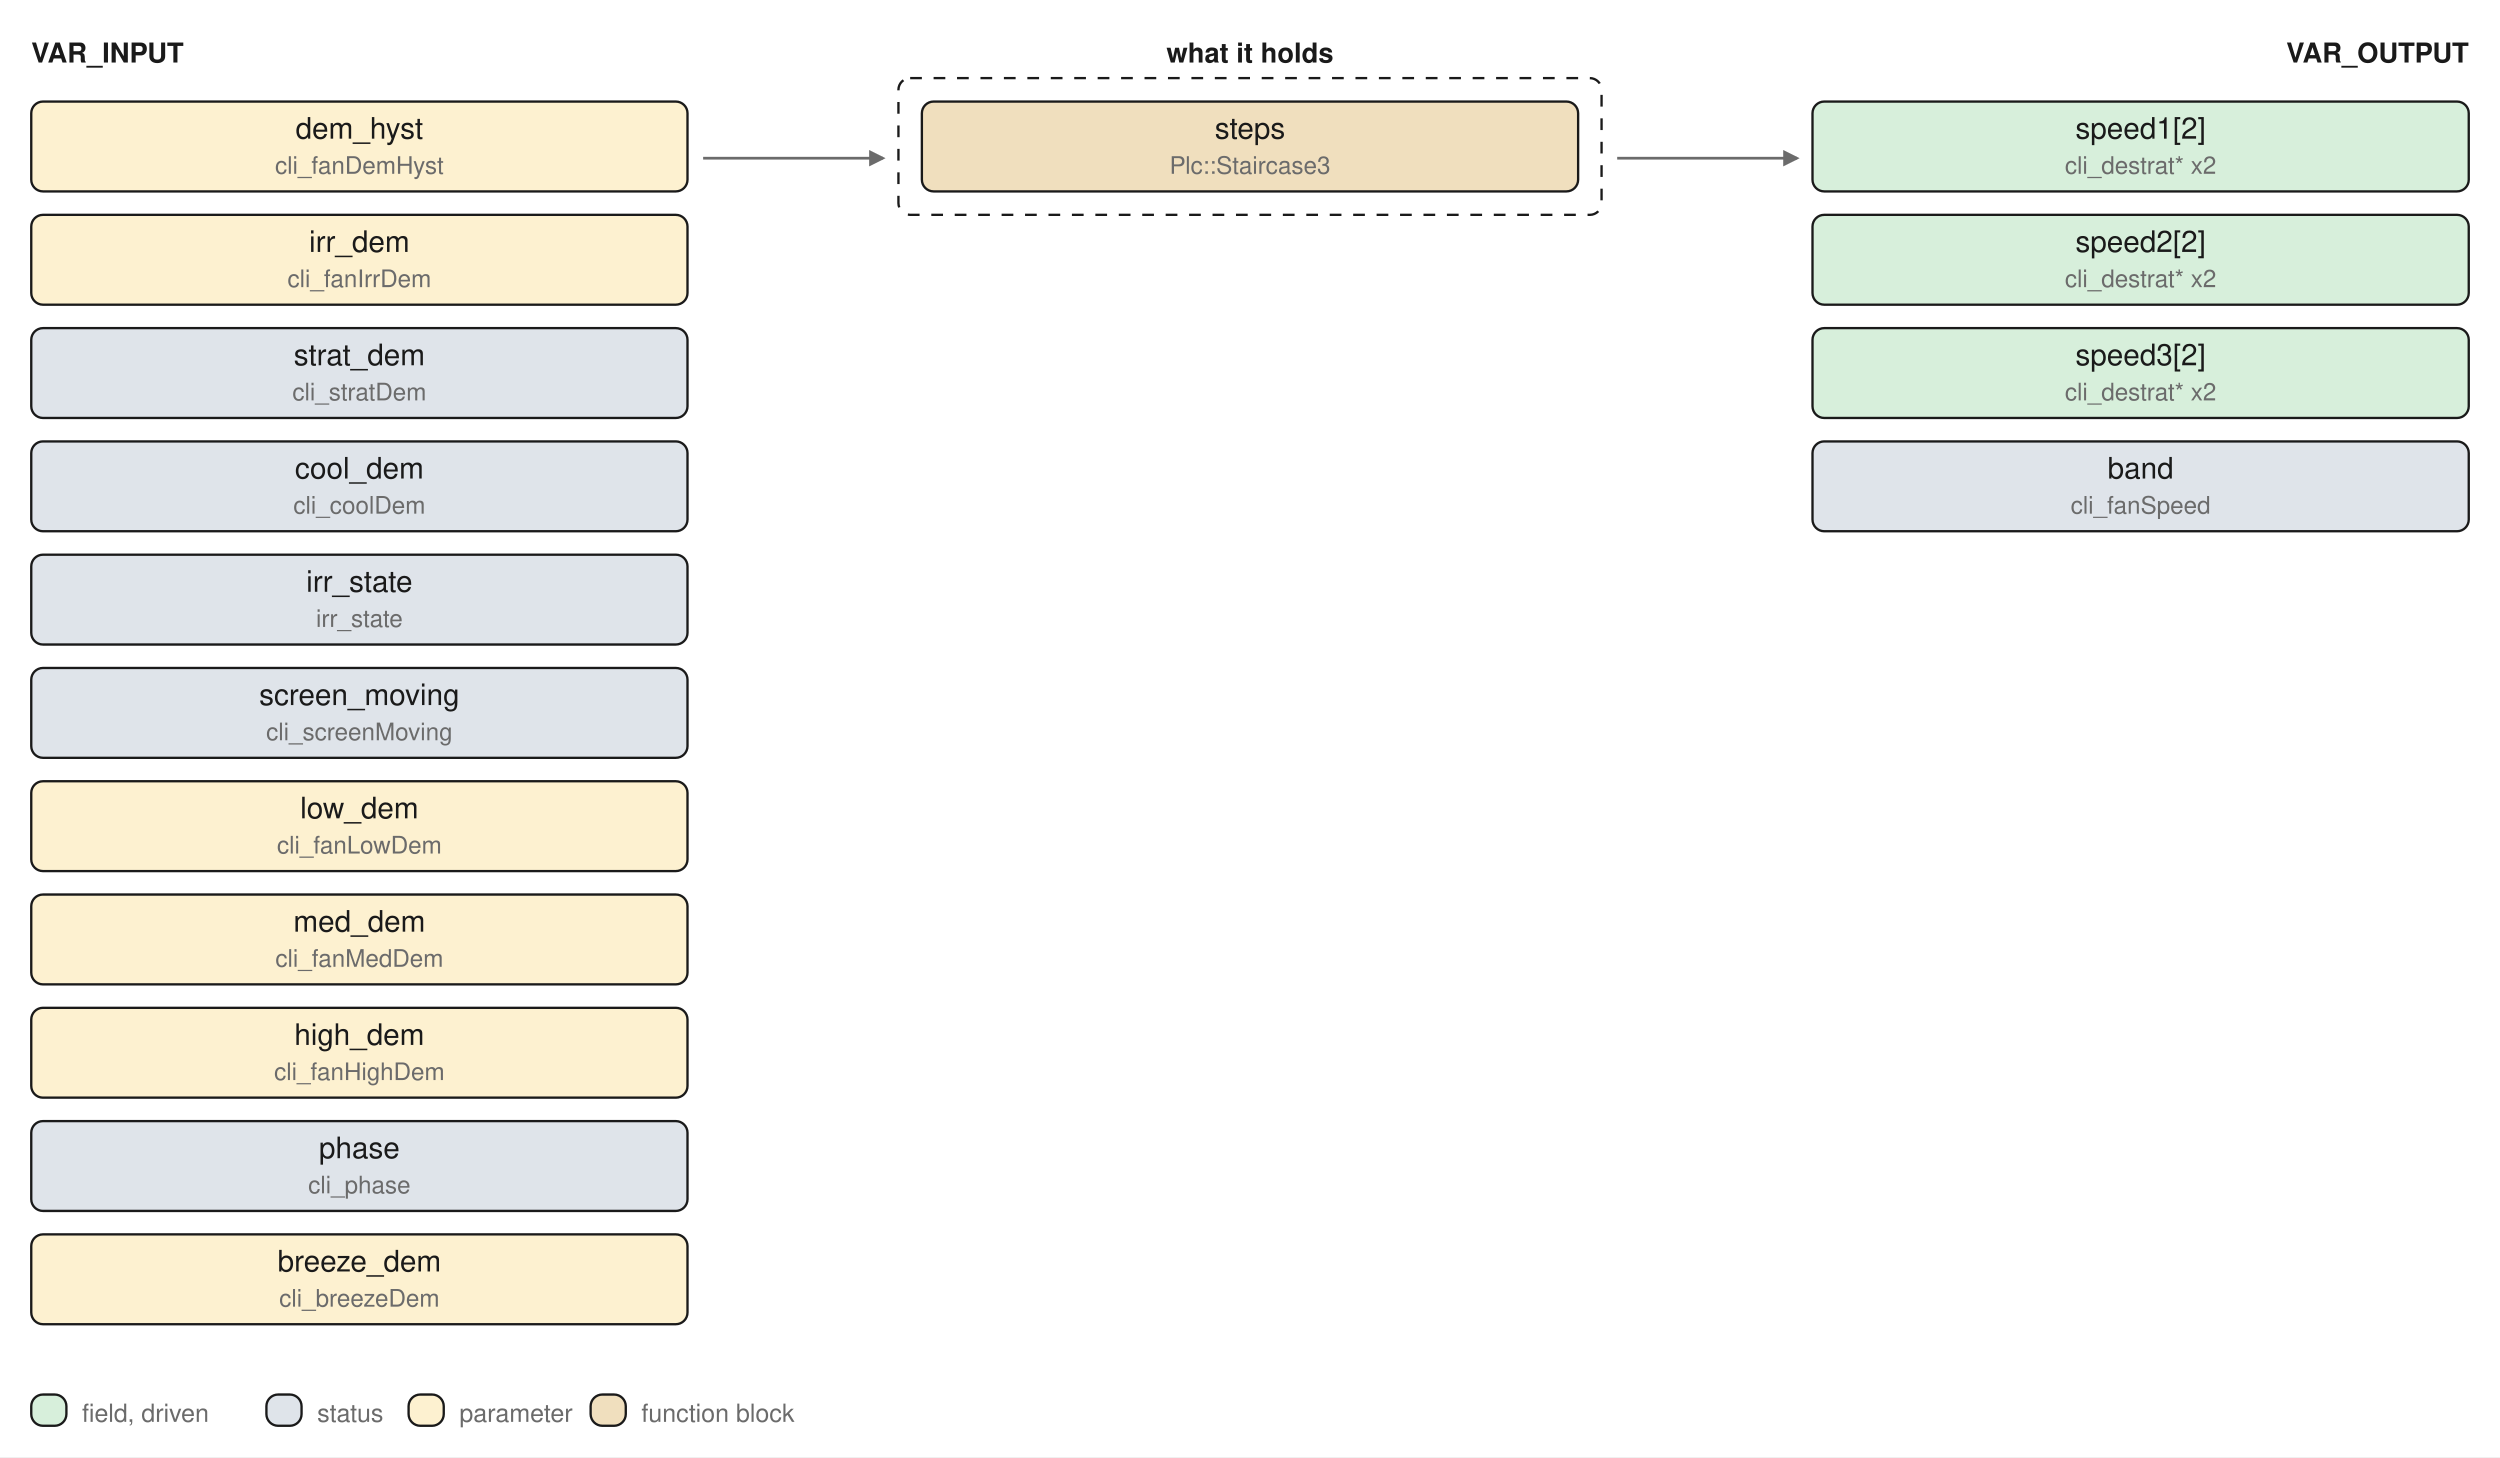
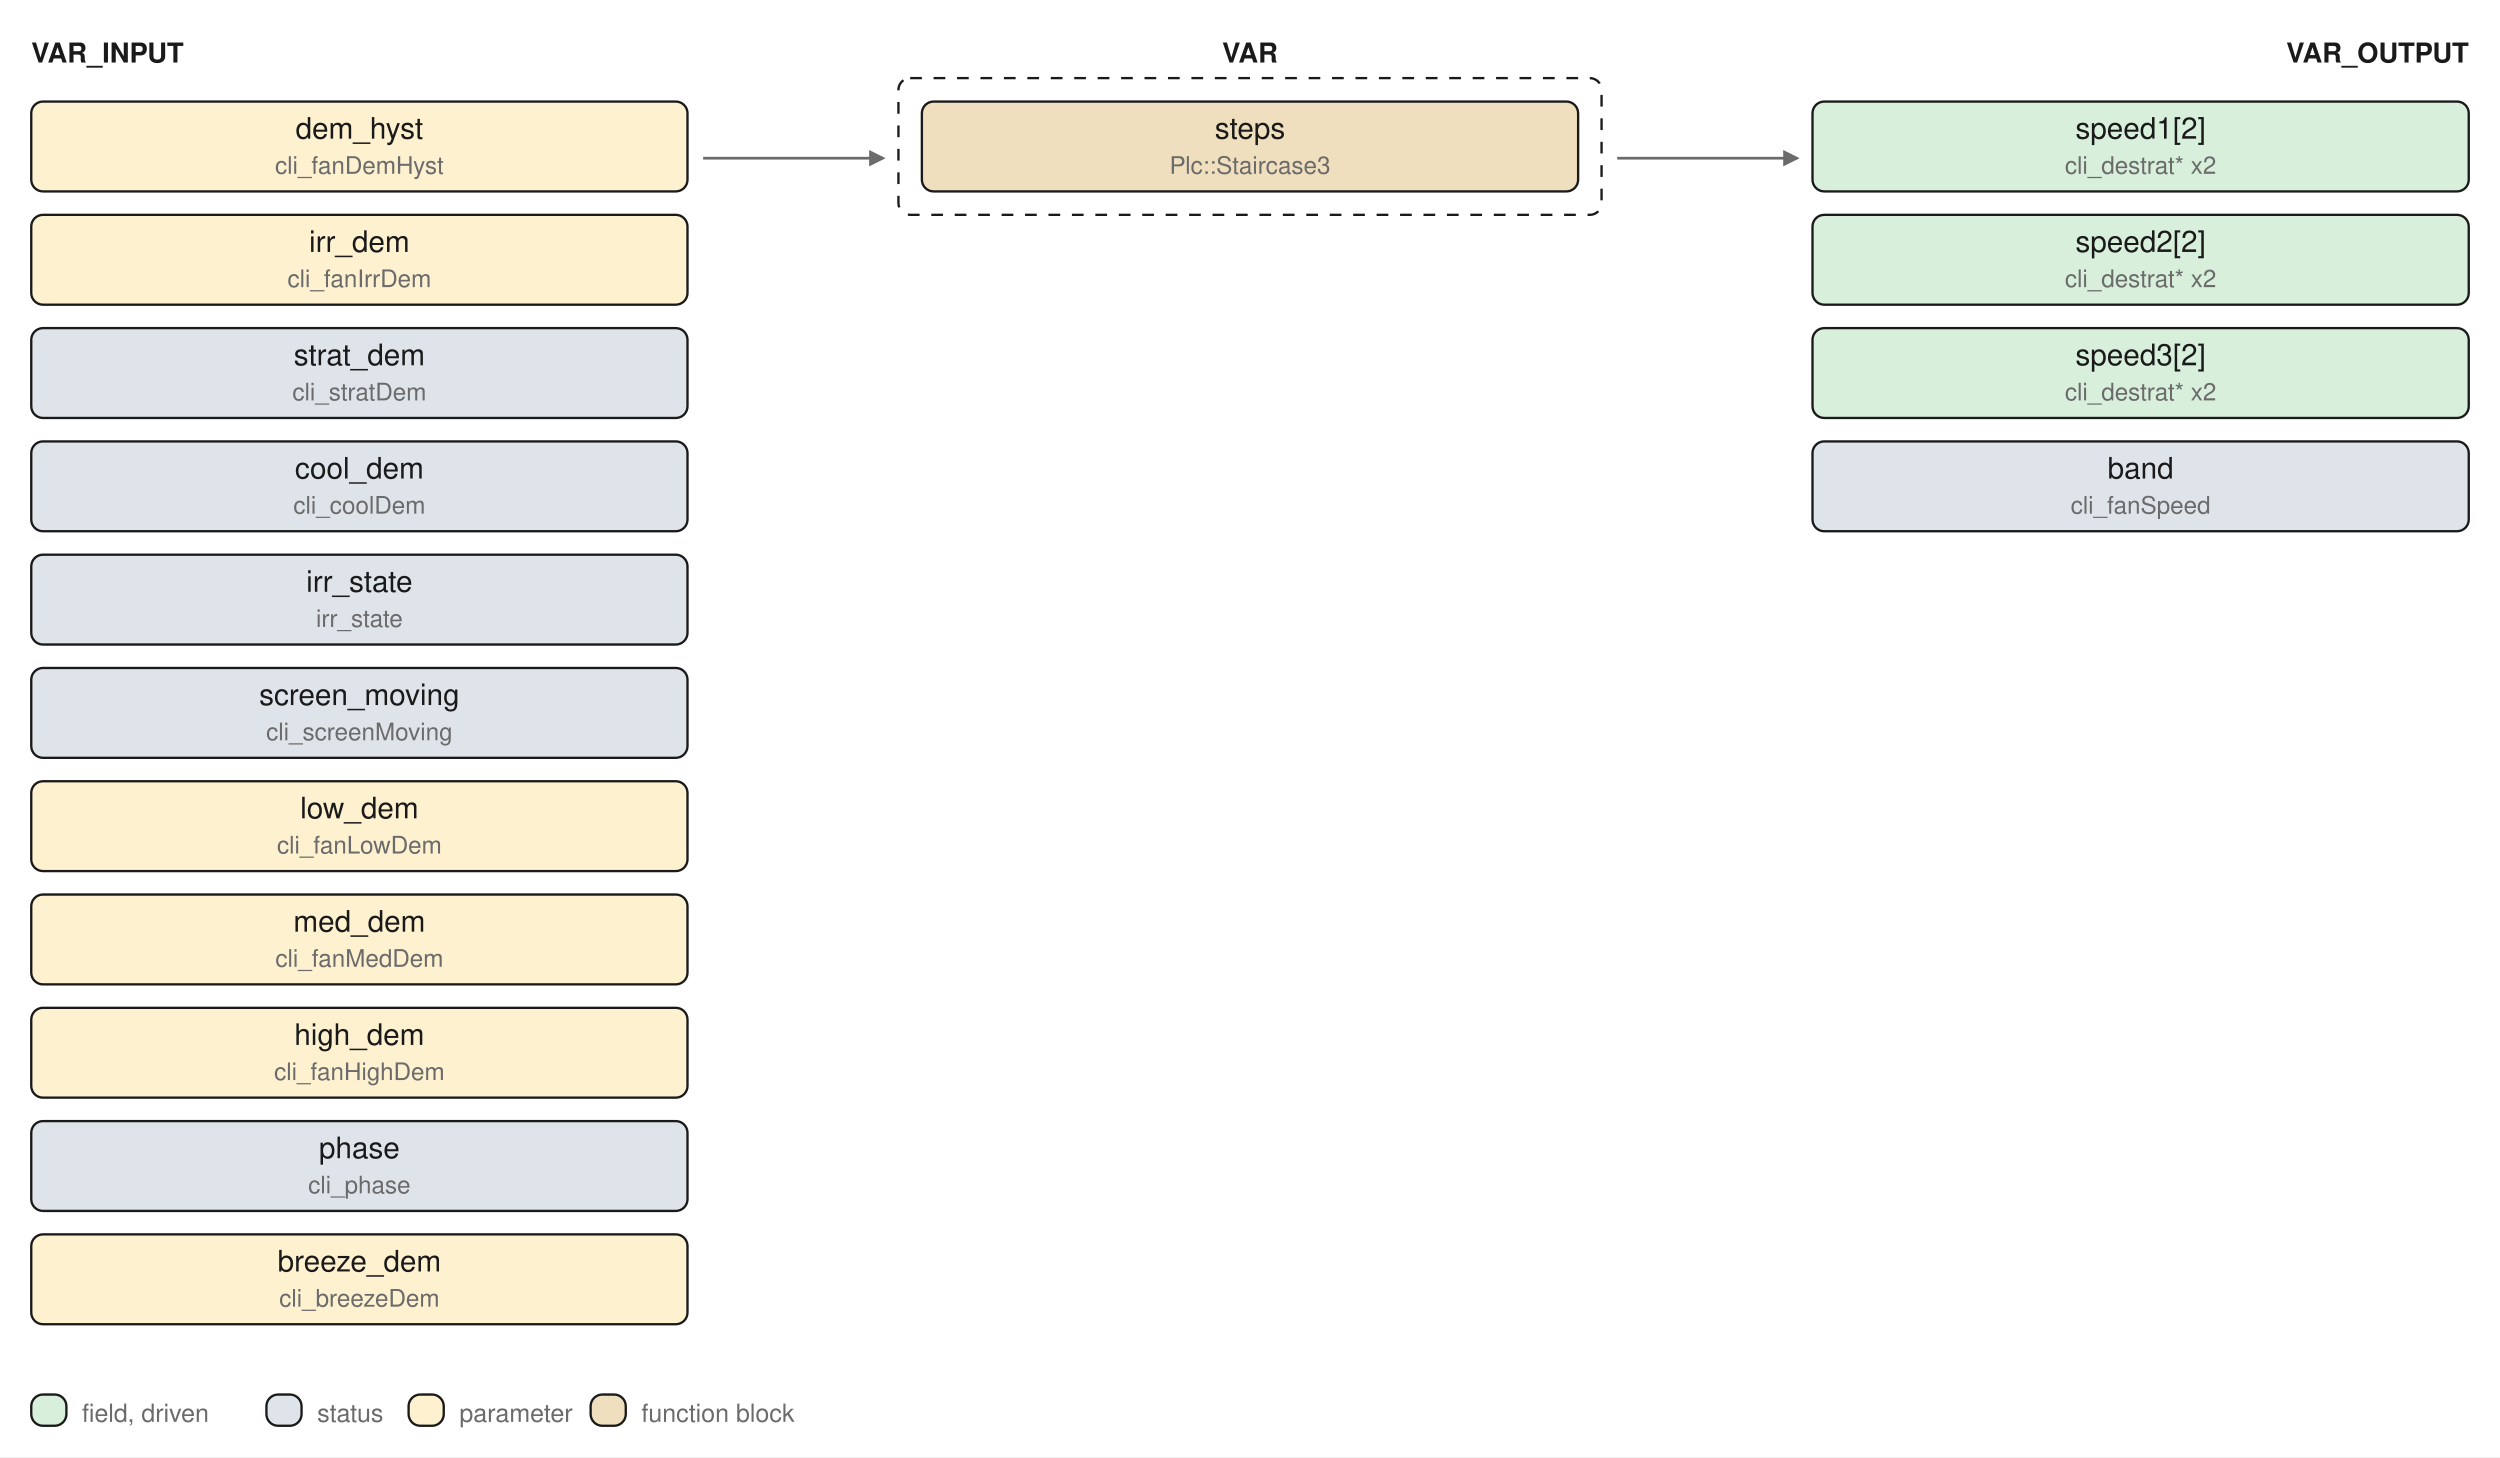
- <svg xmlns="http://www.w3.org/2000/svg" width="640" height="373" viewBox="0 0 640 373" style="max-width:100%;height:auto" content="&lt;mxfile host=&quot;app.diagrams.net&quot; type=&quot;device&quot;&gt;&lt;diagram id=&quot;fans&quot; name=&quot;fans&quot;&gt;&lt;mxGraphModel dx=&quot;640&quot; dy=&quot;373&quot; grid=&quot;0&quot; gridSize=&quot;10&quot; guides=&quot;1&quot; tooltips=&quot;1&quot; connect=&quot;1&quot; arrows=&quot;1&quot; fold=&quot;1&quot; page=&quot;1&quot; pageScale=&quot;1&quot; pageWidth=&quot;640&quot; pageHeight=&quot;373&quot; math=&quot;0&quot; shadow=&quot;0&quot;&gt;&lt;root&gt;&lt;mxCell id=&quot;0&quot;/&gt;&lt;mxCell id=&quot;1&quot; parent=&quot;0&quot;/&gt;&lt;mxCell id=&quot;n2&quot; value=&quot;VAR_INPUT&quot; style=&quot;text;html=1;whiteSpace=nowrap;fontSize=7;fontColor=#1a1a1a;align=left;verticalAlign=middle;fontStyle=1&quot; vertex=&quot;1&quot; parent=&quot;1&quot;&gt;&lt;mxGeometry x=&quot;8&quot; y=&quot;8.75&quot; width=&quot;38.65&quot; height=&quot;11&quot; as=&quot;geometry&quot;/&gt;&lt;/mxCell&gt;&lt;mxCell id=&quot;n3&quot; value=&quot;what it holds&quot; style=&quot;text;html=1;whiteSpace=nowrap;fontSize=7;fontColor=#1a1a1a;align=center;verticalAlign=middle;fontStyle=1&quot; vertex=&quot;1&quot; parent=&quot;1&quot;&gt;&lt;mxGeometry x=&quot;292.98&quot; y=&quot;8.75&quot; width=&quot;54.05&quot; height=&quot;11&quot; as=&quot;geometry&quot;/&gt;&lt;/mxCell&gt;&lt;mxCell id=&quot;n4&quot; value=&quot;VAR_OUTPUT&quot; style=&quot;text;html=1;whiteSpace=nowrap;fontSize=7;fontColor=#1a1a1a;align=right;verticalAlign=middle;fontStyle=1&quot; vertex=&quot;1&quot; parent=&quot;1&quot;&gt;&lt;mxGeometry x=&quot;589.5&quot; y=&quot;8.75&quot; width=&quot;42.5&quot; height=&quot;11&quot; as=&quot;geometry&quot;/&gt;&lt;/mxCell&gt;&lt;mxCell id=&quot;n5&quot; value=&quot;dem_hyst&amp;lt;br&amp;gt;&amp;lt;font style=&amp;quot;font-size:6px&amp;quot;&amp;gt;cli_fanDemHyst&amp;lt;/font&amp;gt;&quot; style=&quot;rounded=1;fillColor=#fdf1d0;strokeColor=#1a1a1a;whiteSpace=wrap;html=1;fontSize=8&quot; vertex=&quot;1&quot; parent=&quot;1&quot;&gt;&lt;mxGeometry x=&quot;8&quot; y=&quot;26&quot; width=&quot;168&quot; height=&quot;23&quot; as=&quot;geometry&quot;/&gt;&lt;/mxCell&gt;&lt;mxCell id=&quot;n6&quot; value=&quot;irr_dem&amp;lt;br&amp;gt;&amp;lt;font style=&amp;quot;font-size:6px&amp;quot;&amp;gt;cli_fanIrrDem&amp;lt;/font&amp;gt;&quot; style=&quot;rounded=1;fillColor=#fdf1d0;strokeColor=#1a1a1a;whiteSpace=wrap;html=1;fontSize=8&quot; vertex=&quot;1&quot; parent=&quot;1&quot;&gt;&lt;mxGeometry x=&quot;8&quot; y=&quot;55&quot; width=&quot;168&quot; height=&quot;23&quot; as=&quot;geometry&quot;/&gt;&lt;/mxCell&gt;&lt;mxCell id=&quot;n7&quot; value=&quot;strat_dem&amp;lt;br&amp;gt;&amp;lt;font style=&amp;quot;font-size:6px&amp;quot;&amp;gt;cli_stratDem&amp;lt;/font&amp;gt;&quot; style=&quot;rounded=1;fillColor=#dfe4ea;strokeColor=#1a1a1a;whiteSpace=wrap;html=1;fontSize=8&quot; vertex=&quot;1&quot; parent=&quot;1&quot;&gt;&lt;mxGeometry x=&quot;8&quot; y=&quot;84&quot; width=&quot;168&quot; height=&quot;23&quot; as=&quot;geometry&quot;/&gt;&lt;/mxCell&gt;&lt;mxCell id=&quot;n8&quot; value=&quot;cool_dem&amp;lt;br&amp;gt;&amp;lt;font style=&amp;quot;font-size:6px&amp;quot;&amp;gt;cli_coolDem&amp;lt;/font&amp;gt;&quot; style=&quot;rounded=1;fillColor=#dfe4ea;strokeColor=#1a1a1a;whiteSpace=wrap;html=1;fontSize=8&quot; vertex=&quot;1&quot; parent=&quot;1&quot;&gt;&lt;mxGeometry x=&quot;8&quot; y=&quot;113&quot; width=&quot;168&quot; height=&quot;23&quot; as=&quot;geometry&quot;/&gt;&lt;/mxCell&gt;&lt;mxCell id=&quot;n9&quot; value=&quot;irr_state&amp;lt;br&amp;gt;&amp;lt;font style=&amp;quot;font-size:6px&amp;quot;&amp;gt;irr_state&amp;lt;/font&amp;gt;&quot; style=&quot;rounded=1;fillColor=#dfe4ea;strokeColor=#1a1a1a;whiteSpace=wrap;html=1;fontSize=8&quot; vertex=&quot;1&quot; parent=&quot;1&quot;&gt;&lt;mxGeometry x=&quot;8&quot; y=&quot;142&quot; width=&quot;168&quot; height=&quot;23&quot; as=&quot;geometry&quot;/&gt;&lt;/mxCell&gt;&lt;mxCell id=&quot;n10&quot; value=&quot;screen_moving&amp;lt;br&amp;gt;&amp;lt;font style=&amp;quot;font-size:6px&amp;quot;&amp;gt;cli_screenMoving&amp;lt;/font&amp;gt;&quot; style=&quot;rounded=1;fillColor=#dfe4ea;strokeColor=#1a1a1a;whiteSpace=wrap;html=1;fontSize=8&quot; vertex=&quot;1&quot; parent=&quot;1&quot;&gt;&lt;mxGeometry x=&quot;8&quot; y=&quot;171&quot; width=&quot;168&quot; height=&quot;23&quot; as=&quot;geometry&quot;/&gt;&lt;/mxCell&gt;&lt;mxCell id=&quot;n11&quot; value=&quot;low_dem&amp;lt;br&amp;gt;&amp;lt;font style=&amp;quot;font-size:6px&amp;quot;&amp;gt;cli_fanLowDem&amp;lt;/font&amp;gt;&quot; style=&quot;rounded=1;fillColor=#fdf1d0;strokeColor=#1a1a1a;whiteSpace=wrap;html=1;fontSize=8&quot; vertex=&quot;1&quot; parent=&quot;1&quot;&gt;&lt;mxGeometry x=&quot;8&quot; y=&quot;200&quot; width=&quot;168&quot; height=&quot;23&quot; as=&quot;geometry&quot;/&gt;&lt;/mxCell&gt;&lt;mxCell id=&quot;n12&quot; value=&quot;med_dem&amp;lt;br&amp;gt;&amp;lt;font style=&amp;quot;font-size:6px&amp;quot;&amp;gt;cli_fanMedDem&amp;lt;/font&amp;gt;&quot; style=&quot;rounded=1;fillColor=#fdf1d0;strokeColor=#1a1a1a;whiteSpace=wrap;html=1;fontSize=8&quot; vertex=&quot;1&quot; parent=&quot;1&quot;&gt;&lt;mxGeometry x=&quot;8&quot; y=&quot;229&quot; width=&quot;168&quot; height=&quot;23&quot; as=&quot;geometry&quot;/&gt;&lt;/mxCell&gt;&lt;mxCell id=&quot;n13&quot; value=&quot;high_dem&amp;lt;br&amp;gt;&amp;lt;font style=&amp;quot;font-size:6px&amp;quot;&amp;gt;cli_fanHighDem&amp;lt;/font&amp;gt;&quot; style=&quot;rounded=1;fillColor=#fdf1d0;strokeColor=#1a1a1a;whiteSpace=wrap;html=1;fontSize=8&quot; vertex=&quot;1&quot; parent=&quot;1&quot;&gt;&lt;mxGeometry x=&quot;8&quot; y=&quot;258&quot; width=&quot;168&quot; height=&quot;23&quot; as=&quot;geometry&quot;/&gt;&lt;/mxCell&gt;&lt;mxCell id=&quot;n14&quot; value=&quot;phase&amp;lt;br&amp;gt;&amp;lt;font style=&amp;quot;font-size:6px&amp;quot;&amp;gt;cli_phase&amp;lt;/font&amp;gt;&quot; style=&quot;rounded=1;fillColor=#dfe4ea;strokeColor=#1a1a1a;whiteSpace=wrap;html=1;fontSize=8&quot; vertex=&quot;1&quot; parent=&quot;1&quot;&gt;&lt;mxGeometry x=&quot;8&quot; y=&quot;287&quot; width=&quot;168&quot; height=&quot;23&quot; as=&quot;geometry&quot;/&gt;&lt;/mxCell&gt;&lt;mxCell id=&quot;n15&quot; value=&quot;breeze_dem&amp;lt;br&amp;gt;&amp;lt;font style=&amp;quot;font-size:6px&amp;quot;&amp;gt;cli_breezeDem&amp;lt;/font&amp;gt;&quot; style=&quot;rounded=1;fillColor=#fdf1d0;strokeColor=#1a1a1a;whiteSpace=wrap;html=1;fontSize=8&quot; vertex=&quot;1&quot; parent=&quot;1&quot;&gt;&lt;mxGeometry x=&quot;8&quot; y=&quot;316&quot; width=&quot;168&quot; height=&quot;23&quot; as=&quot;geometry&quot;/&gt;&lt;/mxCell&gt;&lt;mxCell id=&quot;n16&quot; value=&quot;speed1[2]&amp;lt;br&amp;gt;&amp;lt;font style=&amp;quot;font-size:6px&amp;quot;&amp;gt;cli_destrat* x2&amp;lt;/font&amp;gt;&quot; style=&quot;rounded=1;fillColor=#d7efdb;strokeColor=#1a1a1a;whiteSpace=wrap;html=1;fontSize=8&quot; vertex=&quot;1&quot; parent=&quot;1&quot;&gt;&lt;mxGeometry x=&quot;464&quot; y=&quot;26&quot; width=&quot;168&quot; height=&quot;23&quot; as=&quot;geometry&quot;/&gt;&lt;/mxCell&gt;&lt;mxCell id=&quot;n17&quot; value=&quot;speed2[2]&amp;lt;br&amp;gt;&amp;lt;font style=&amp;quot;font-size:6px&amp;quot;&amp;gt;cli_destrat* x2&amp;lt;/font&amp;gt;&quot; style=&quot;rounded=1;fillColor=#d7efdb;strokeColor=#1a1a1a;whiteSpace=wrap;html=1;fontSize=8&quot; vertex=&quot;1&quot; parent=&quot;1&quot;&gt;&lt;mxGeometry x=&quot;464&quot; y=&quot;55&quot; width=&quot;168&quot; height=&quot;23&quot; as=&quot;geometry&quot;/&gt;&lt;/mxCell&gt;&lt;mxCell id=&quot;n18&quot; value=&quot;speed3[2]&amp;lt;br&amp;gt;&amp;lt;font style=&amp;quot;font-size:6px&amp;quot;&amp;gt;cli_destrat* x2&amp;lt;/font&amp;gt;&quot; style=&quot;rounded=1;fillColor=#d7efdb;strokeColor=#1a1a1a;whiteSpace=wrap;html=1;fontSize=8&quot; vertex=&quot;1&quot; parent=&quot;1&quot;&gt;&lt;mxGeometry x=&quot;464&quot; y=&quot;84&quot; width=&quot;168&quot; height=&quot;23&quot; as=&quot;geometry&quot;/&gt;&lt;/mxCell&gt;&lt;mxCell id=&quot;n19&quot; value=&quot;band&amp;lt;br&amp;gt;&amp;lt;font style=&amp;quot;font-size:6px&amp;quot;&amp;gt;cli_fanSpeed&amp;lt;/font&amp;gt;&quot; style=&quot;rounded=1;fillColor=#dfe4ea;strokeColor=#1a1a1a;whiteSpace=wrap;html=1;fontSize=8&quot; vertex=&quot;1&quot; parent=&quot;1&quot;&gt;&lt;mxGeometry x=&quot;464&quot; y=&quot;113&quot; width=&quot;168&quot; height=&quot;23&quot; as=&quot;geometry&quot;/&gt;&lt;/mxCell&gt;&lt;mxCell id=&quot;n20&quot; value=&quot;&quot; style=&quot;rounded=1;fillColor=#ffffff;strokeColor=#1a1a1a;whiteSpace=wrap;html=1;fontSize=8;dashed=1&quot; vertex=&quot;1&quot; parent=&quot;1&quot;&gt;&lt;mxGeometry x=&quot;230&quot; y=&quot;20&quot; width=&quot;180&quot; height=&quot;35&quot; as=&quot;geometry&quot;/&gt;&lt;/mxCell&gt;&lt;mxCell id=&quot;n21&quot; value=&quot;steps&amp;lt;br&amp;gt;&amp;lt;font style=&amp;quot;font-size:6px&amp;quot;&amp;gt;Plc::Staircase3&amp;lt;/font&amp;gt;&quot; style=&quot;rounded=1;fillColor=#f0dfbe;strokeColor=#1a1a1a;whiteSpace=wrap;html=1;fontSize=8&quot; vertex=&quot;1&quot; parent=&quot;1&quot;&gt;&lt;mxGeometry x=&quot;236&quot; y=&quot;26&quot; width=&quot;168&quot; height=&quot;23&quot; as=&quot;geometry&quot;/&gt;&lt;/mxCell&gt;&lt;mxCell id=&quot;e22&quot; value=&quot;&quot; style=&quot;edgeStyle=none;html=1;strokeColor=#6b6b6b;endArrow=block&quot; edge=&quot;1&quot; parent=&quot;1&quot;&gt;&lt;mxGeometry relative=&quot;1&quot; as=&quot;geometry&quot;&gt;&lt;mxPoint x=&quot;180&quot; y=&quot;40.5&quot; as=&quot;sourcePoint&quot;/&gt;&lt;mxPoint x=&quot;226&quot; y=&quot;40.5&quot; as=&quot;targetPoint&quot;/&gt;&lt;/mxGeometry&gt;&lt;/mxCell&gt;&lt;mxCell id=&quot;e23&quot; value=&quot;&quot; style=&quot;edgeStyle=none;html=1;strokeColor=#6b6b6b;endArrow=block&quot; edge=&quot;1&quot; parent=&quot;1&quot;&gt;&lt;mxGeometry relative=&quot;1&quot; as=&quot;geometry&quot;&gt;&lt;mxPoint x=&quot;414&quot; y=&quot;40.5&quot; as=&quot;sourcePoint&quot;/&gt;&lt;mxPoint x=&quot;460&quot; y=&quot;40.5&quot; as=&quot;targetPoint&quot;/&gt;&lt;/mxGeometry&gt;&lt;/mxCell&gt;&lt;mxCell id=&quot;n24&quot; value=&quot;&quot; style=&quot;rounded=1;fillColor=#d7efdb;strokeColor=#1a1a1a;whiteSpace=wrap;html=1;fontSize=8&quot; vertex=&quot;1&quot; parent=&quot;1&quot;&gt;&lt;mxGeometry x=&quot;8&quot; y=&quot;357&quot; width=&quot;9&quot; height=&quot;8&quot; as=&quot;geometry&quot;/&gt;&lt;/mxCell&gt;&lt;mxCell id=&quot;n25&quot; value=&quot;field, driven&quot; style=&quot;text;html=1;whiteSpace=nowrap;fontSize=6;fontColor=#6b6b6b;align=left;verticalAlign=middle&quot; vertex=&quot;1&quot; parent=&quot;1&quot;&gt;&lt;mxGeometry x=&quot;21&quot; y=&quot;357.2&quot; width=&quot;49.76&quot; height=&quot;10.4&quot; as=&quot;geometry&quot;/&gt;&lt;/mxCell&gt;&lt;mxCell id=&quot;n26&quot; value=&quot;&quot; style=&quot;rounded=1;fillColor=#dfe4ea;strokeColor=#1a1a1a;whiteSpace=wrap;html=1;fontSize=8&quot; vertex=&quot;1&quot; parent=&quot;1&quot;&gt;&lt;mxGeometry x=&quot;68.2&quot; y=&quot;357&quot; width=&quot;9&quot; height=&quot;8&quot; as=&quot;geometry&quot;/&gt;&lt;/mxCell&gt;&lt;mxCell id=&quot;n27&quot; value=&quot;status&quot; style=&quot;text;html=1;whiteSpace=nowrap;fontSize=6;fontColor=#6b6b6b;align=left;verticalAlign=middle&quot; vertex=&quot;1&quot; parent=&quot;1&quot;&gt;&lt;mxGeometry x=&quot;81.2&quot; y=&quot;357.2&quot; width=&quot;25.12&quot; height=&quot;10.4&quot; as=&quot;geometry&quot;/&gt;&lt;/mxCell&gt;&lt;mxCell id=&quot;n28&quot; value=&quot;&quot; style=&quot;rounded=1;fillColor=#fdf1d0;strokeColor=#1a1a1a;whiteSpace=wrap;html=1;fontSize=8&quot; vertex=&quot;1&quot; parent=&quot;1&quot;&gt;&lt;mxGeometry x=&quot;104.6&quot; y=&quot;357&quot; width=&quot;9&quot; height=&quot;8&quot; as=&quot;geometry&quot;/&gt;&lt;/mxCell&gt;&lt;mxCell id=&quot;n29&quot; value=&quot;parameter&quot; style=&quot;text;html=1;whiteSpace=nowrap;fontSize=6;fontColor=#6b6b6b;align=left;verticalAlign=middle&quot; vertex=&quot;1&quot; parent=&quot;1&quot;&gt;&lt;mxGeometry x=&quot;117.6&quot; y=&quot;357.2&quot; width=&quot;35.68&quot; height=&quot;10.4&quot; as=&quot;geometry&quot;/&gt;&lt;/mxCell&gt;&lt;mxCell id=&quot;n30&quot; value=&quot;&quot; style=&quot;rounded=1;fillColor=#f0dfbe;strokeColor=#1a1a1a;whiteSpace=wrap;html=1;fontSize=8&quot; vertex=&quot;1&quot; parent=&quot;1&quot;&gt;&lt;mxGeometry x=&quot;151.2&quot; y=&quot;357&quot; width=&quot;9&quot; height=&quot;8&quot; as=&quot;geometry&quot;/&gt;&lt;/mxCell&gt;&lt;mxCell id=&quot;n31&quot; value=&quot;function block&quot; style=&quot;text;html=1;whiteSpace=nowrap;fontSize=6;fontColor=#6b6b6b;align=left;verticalAlign=middle&quot; vertex=&quot;1&quot; parent=&quot;1&quot;&gt;&lt;mxGeometry x=&quot;164.2&quot; y=&quot;357.2&quot; width=&quot;53.28&quot; height=&quot;10.4&quot; as=&quot;geometry&quot;/&gt;&lt;/mxCell&gt;&lt;/root&gt;&lt;/mxGraphModel&gt;&lt;/diagram&gt;&lt;/mxfile&gt;">
+ <svg xmlns="http://www.w3.org/2000/svg" width="640" height="373" viewBox="0 0 640 373" style="max-width:100%;height:auto" content="&lt;mxfile host=&quot;app.diagrams.net&quot; type=&quot;device&quot;&gt;&lt;diagram id=&quot;fans&quot; name=&quot;fans&quot;&gt;&lt;mxGraphModel dx=&quot;640&quot; dy=&quot;373&quot; grid=&quot;0&quot; gridSize=&quot;10&quot; guides=&quot;1&quot; tooltips=&quot;1&quot; connect=&quot;1&quot; arrows=&quot;1&quot; fold=&quot;1&quot; page=&quot;1&quot; pageScale=&quot;1&quot; pageWidth=&quot;640&quot; pageHeight=&quot;373&quot; math=&quot;0&quot; shadow=&quot;0&quot;&gt;&lt;root&gt;&lt;mxCell id=&quot;0&quot;/&gt;&lt;mxCell id=&quot;1&quot; parent=&quot;0&quot;/&gt;&lt;mxCell id=&quot;n2&quot; value=&quot;VAR_INPUT&quot; style=&quot;text;html=1;whiteSpace=nowrap;fontSize=7;fontColor=#1a1a1a;align=left;verticalAlign=middle;fontStyle=1&quot; vertex=&quot;1&quot; parent=&quot;1&quot;&gt;&lt;mxGeometry x=&quot;8&quot; y=&quot;8.75&quot; width=&quot;38.65&quot; height=&quot;11&quot; as=&quot;geometry&quot;/&gt;&lt;/mxCell&gt;&lt;mxCell id=&quot;n3&quot; value=&quot;VAR&quot; style=&quot;text;html=1;whiteSpace=nowrap;fontSize=7;fontColor=#1a1a1a;align=center;verticalAlign=middle;fontStyle=1&quot; vertex=&quot;1&quot; parent=&quot;1&quot;&gt;&lt;mxGeometry x=&quot;310.0&quot; y=&quot;8.75&quot; width=&quot;20.0&quot; height=&quot;11&quot; as=&quot;geometry&quot;/&gt;&lt;/mxCell&gt;&lt;mxCell id=&quot;n4&quot; value=&quot;VAR_OUTPUT&quot; style=&quot;text;html=1;whiteSpace=nowrap;fontSize=7;fontColor=#1a1a1a;align=right;verticalAlign=middle;fontStyle=1&quot; vertex=&quot;1&quot; parent=&quot;1&quot;&gt;&lt;mxGeometry x=&quot;589.5&quot; y=&quot;8.75&quot; width=&quot;42.5&quot; height=&quot;11&quot; as=&quot;geometry&quot;/&gt;&lt;/mxCell&gt;&lt;mxCell id=&quot;n5&quot; value=&quot;dem_hyst&amp;lt;br&amp;gt;&amp;lt;font style=&amp;quot;font-size:6px&amp;quot;&amp;gt;cli_fanDemHyst&amp;lt;/font&amp;gt;&quot; style=&quot;rounded=1;fillColor=#fdf1d0;strokeColor=#1a1a1a;whiteSpace=wrap;html=1;fontSize=8&quot; vertex=&quot;1&quot; parent=&quot;1&quot;&gt;&lt;mxGeometry x=&quot;8&quot; y=&quot;26&quot; width=&quot;168&quot; height=&quot;23&quot; as=&quot;geometry&quot;/&gt;&lt;/mxCell&gt;&lt;mxCell id=&quot;n6&quot; value=&quot;irr_dem&amp;lt;br&amp;gt;&amp;lt;font style=&amp;quot;font-size:6px&amp;quot;&amp;gt;cli_fanIrrDem&amp;lt;/font&amp;gt;&quot; style=&quot;rounded=1;fillColor=#fdf1d0;strokeColor=#1a1a1a;whiteSpace=wrap;html=1;fontSize=8&quot; vertex=&quot;1&quot; parent=&quot;1&quot;&gt;&lt;mxGeometry x=&quot;8&quot; y=&quot;55&quot; width=&quot;168&quot; height=&quot;23&quot; as=&quot;geometry&quot;/&gt;&lt;/mxCell&gt;&lt;mxCell id=&quot;n7&quot; value=&quot;strat_dem&amp;lt;br&amp;gt;&amp;lt;font style=&amp;quot;font-size:6px&amp;quot;&amp;gt;cli_stratDem&amp;lt;/font&amp;gt;&quot; style=&quot;rounded=1;fillColor=#dfe4ea;strokeColor=#1a1a1a;whiteSpace=wrap;html=1;fontSize=8&quot; vertex=&quot;1&quot; parent=&quot;1&quot;&gt;&lt;mxGeometry x=&quot;8&quot; y=&quot;84&quot; width=&quot;168&quot; height=&quot;23&quot; as=&quot;geometry&quot;/&gt;&lt;/mxCell&gt;&lt;mxCell id=&quot;n8&quot; value=&quot;cool_dem&amp;lt;br&amp;gt;&amp;lt;font style=&amp;quot;font-size:6px&amp;quot;&amp;gt;cli_coolDem&amp;lt;/font&amp;gt;&quot; style=&quot;rounded=1;fillColor=#dfe4ea;strokeColor=#1a1a1a;whiteSpace=wrap;html=1;fontSize=8&quot; vertex=&quot;1&quot; parent=&quot;1&quot;&gt;&lt;mxGeometry x=&quot;8&quot; y=&quot;113&quot; width=&quot;168&quot; height=&quot;23&quot; as=&quot;geometry&quot;/&gt;&lt;/mxCell&gt;&lt;mxCell id=&quot;n9&quot; value=&quot;irr_state&amp;lt;br&amp;gt;&amp;lt;font style=&amp;quot;font-size:6px&amp;quot;&amp;gt;irr_state&amp;lt;/font&amp;gt;&quot; style=&quot;rounded=1;fillColor=#dfe4ea;strokeColor=#1a1a1a;whiteSpace=wrap;html=1;fontSize=8&quot; vertex=&quot;1&quot; parent=&quot;1&quot;&gt;&lt;mxGeometry x=&quot;8&quot; y=&quot;142&quot; width=&quot;168&quot; height=&quot;23&quot; as=&quot;geometry&quot;/&gt;&lt;/mxCell&gt;&lt;mxCell id=&quot;n10&quot; value=&quot;screen_moving&amp;lt;br&amp;gt;&amp;lt;font style=&amp;quot;font-size:6px&amp;quot;&amp;gt;cli_screenMoving&amp;lt;/font&amp;gt;&quot; style=&quot;rounded=1;fillColor=#dfe4ea;strokeColor=#1a1a1a;whiteSpace=wrap;html=1;fontSize=8&quot; vertex=&quot;1&quot; parent=&quot;1&quot;&gt;&lt;mxGeometry x=&quot;8&quot; y=&quot;171&quot; width=&quot;168&quot; height=&quot;23&quot; as=&quot;geometry&quot;/&gt;&lt;/mxCell&gt;&lt;mxCell id=&quot;n11&quot; value=&quot;low_dem&amp;lt;br&amp;gt;&amp;lt;font style=&amp;quot;font-size:6px&amp;quot;&amp;gt;cli_fanLowDem&amp;lt;/font&amp;gt;&quot; style=&quot;rounded=1;fillColor=#fdf1d0;strokeColor=#1a1a1a;whiteSpace=wrap;html=1;fontSize=8&quot; vertex=&quot;1&quot; parent=&quot;1&quot;&gt;&lt;mxGeometry x=&quot;8&quot; y=&quot;200&quot; width=&quot;168&quot; height=&quot;23&quot; as=&quot;geometry&quot;/&gt;&lt;/mxCell&gt;&lt;mxCell id=&quot;n12&quot; value=&quot;med_dem&amp;lt;br&amp;gt;&amp;lt;font style=&amp;quot;font-size:6px&amp;quot;&amp;gt;cli_fanMedDem&amp;lt;/font&amp;gt;&quot; style=&quot;rounded=1;fillColor=#fdf1d0;strokeColor=#1a1a1a;whiteSpace=wrap;html=1;fontSize=8&quot; vertex=&quot;1&quot; parent=&quot;1&quot;&gt;&lt;mxGeometry x=&quot;8&quot; y=&quot;229&quot; width=&quot;168&quot; height=&quot;23&quot; as=&quot;geometry&quot;/&gt;&lt;/mxCell&gt;&lt;mxCell id=&quot;n13&quot; value=&quot;high_dem&amp;lt;br&amp;gt;&amp;lt;font style=&amp;quot;font-size:6px&amp;quot;&amp;gt;cli_fanHighDem&amp;lt;/font&amp;gt;&quot; style=&quot;rounded=1;fillColor=#fdf1d0;strokeColor=#1a1a1a;whiteSpace=wrap;html=1;fontSize=8&quot; vertex=&quot;1&quot; parent=&quot;1&quot;&gt;&lt;mxGeometry x=&quot;8&quot; y=&quot;258&quot; width=&quot;168&quot; height=&quot;23&quot; as=&quot;geometry&quot;/&gt;&lt;/mxCell&gt;&lt;mxCell id=&quot;n14&quot; value=&quot;phase&amp;lt;br&amp;gt;&amp;lt;font style=&amp;quot;font-size:6px&amp;quot;&amp;gt;cli_phase&amp;lt;/font&amp;gt;&quot; style=&quot;rounded=1;fillColor=#dfe4ea;strokeColor=#1a1a1a;whiteSpace=wrap;html=1;fontSize=8&quot; vertex=&quot;1&quot; parent=&quot;1&quot;&gt;&lt;mxGeometry x=&quot;8&quot; y=&quot;287&quot; width=&quot;168&quot; height=&quot;23&quot; as=&quot;geometry&quot;/&gt;&lt;/mxCell&gt;&lt;mxCell id=&quot;n15&quot; value=&quot;breeze_dem&amp;lt;br&amp;gt;&amp;lt;font style=&amp;quot;font-size:6px&amp;quot;&amp;gt;cli_breezeDem&amp;lt;/font&amp;gt;&quot; style=&quot;rounded=1;fillColor=#fdf1d0;strokeColor=#1a1a1a;whiteSpace=wrap;html=1;fontSize=8&quot; vertex=&quot;1&quot; parent=&quot;1&quot;&gt;&lt;mxGeometry x=&quot;8&quot; y=&quot;316&quot; width=&quot;168&quot; height=&quot;23&quot; as=&quot;geometry&quot;/&gt;&lt;/mxCell&gt;&lt;mxCell id=&quot;n16&quot; value=&quot;speed1[2]&amp;lt;br&amp;gt;&amp;lt;font style=&amp;quot;font-size:6px&amp;quot;&amp;gt;cli_destrat* x2&amp;lt;/font&amp;gt;&quot; style=&quot;rounded=1;fillColor=#d7efdb;strokeColor=#1a1a1a;whiteSpace=wrap;html=1;fontSize=8&quot; vertex=&quot;1&quot; parent=&quot;1&quot;&gt;&lt;mxGeometry x=&quot;464&quot; y=&quot;26&quot; width=&quot;168&quot; height=&quot;23&quot; as=&quot;geometry&quot;/&gt;&lt;/mxCell&gt;&lt;mxCell id=&quot;n17&quot; value=&quot;speed2[2]&amp;lt;br&amp;gt;&amp;lt;font style=&amp;quot;font-size:6px&amp;quot;&amp;gt;cli_destrat* x2&amp;lt;/font&amp;gt;&quot; style=&quot;rounded=1;fillColor=#d7efdb;strokeColor=#1a1a1a;whiteSpace=wrap;html=1;fontSize=8&quot; vertex=&quot;1&quot; parent=&quot;1&quot;&gt;&lt;mxGeometry x=&quot;464&quot; y=&quot;55&quot; width=&quot;168&quot; height=&quot;23&quot; as=&quot;geometry&quot;/&gt;&lt;/mxCell&gt;&lt;mxCell id=&quot;n18&quot; value=&quot;speed3[2]&amp;lt;br&amp;gt;&amp;lt;font style=&amp;quot;font-size:6px&amp;quot;&amp;gt;cli_destrat* x2&amp;lt;/font&amp;gt;&quot; style=&quot;rounded=1;fillColor=#d7efdb;strokeColor=#1a1a1a;whiteSpace=wrap;html=1;fontSize=8&quot; vertex=&quot;1&quot; parent=&quot;1&quot;&gt;&lt;mxGeometry x=&quot;464&quot; y=&quot;84&quot; width=&quot;168&quot; height=&quot;23&quot; as=&quot;geometry&quot;/&gt;&lt;/mxCell&gt;&lt;mxCell id=&quot;n19&quot; value=&quot;band&amp;lt;br&amp;gt;&amp;lt;font style=&amp;quot;font-size:6px&amp;quot;&amp;gt;cli_fanSpeed&amp;lt;/font&amp;gt;&quot; style=&quot;rounded=1;fillColor=#dfe4ea;strokeColor=#1a1a1a;whiteSpace=wrap;html=1;fontSize=8&quot; vertex=&quot;1&quot; parent=&quot;1&quot;&gt;&lt;mxGeometry x=&quot;464&quot; y=&quot;113&quot; width=&quot;168&quot; height=&quot;23&quot; as=&quot;geometry&quot;/&gt;&lt;/mxCell&gt;&lt;mxCell id=&quot;n20&quot; value=&quot;&quot; style=&quot;rounded=1;fillColor=#ffffff;strokeColor=#1a1a1a;whiteSpace=wrap;html=1;fontSize=8;dashed=1&quot; vertex=&quot;1&quot; parent=&quot;1&quot;&gt;&lt;mxGeometry x=&quot;230&quot; y=&quot;20&quot; width=&quot;180&quot; height=&quot;35&quot; as=&quot;geometry&quot;/&gt;&lt;/mxCell&gt;&lt;mxCell id=&quot;n21&quot; value=&quot;steps&amp;lt;br&amp;gt;&amp;lt;font style=&amp;quot;font-size:6px&amp;quot;&amp;gt;Plc::Staircase3&amp;lt;/font&amp;gt;&quot; style=&quot;rounded=1;fillColor=#f0dfbe;strokeColor=#1a1a1a;whiteSpace=wrap;html=1;fontSize=8&quot; vertex=&quot;1&quot; parent=&quot;1&quot;&gt;&lt;mxGeometry x=&quot;236&quot; y=&quot;26&quot; width=&quot;168&quot; height=&quot;23&quot; as=&quot;geometry&quot;/&gt;&lt;/mxCell&gt;&lt;mxCell id=&quot;e22&quot; value=&quot;&quot; style=&quot;edgeStyle=none;html=1;strokeColor=#6b6b6b;endArrow=block&quot; edge=&quot;1&quot; parent=&quot;1&quot;&gt;&lt;mxGeometry relative=&quot;1&quot; as=&quot;geometry&quot;&gt;&lt;mxPoint x=&quot;180&quot; y=&quot;40.5&quot; as=&quot;sourcePoint&quot;/&gt;&lt;mxPoint x=&quot;226&quot; y=&quot;40.5&quot; as=&quot;targetPoint&quot;/&gt;&lt;/mxGeometry&gt;&lt;/mxCell&gt;&lt;mxCell id=&quot;e23&quot; value=&quot;&quot; style=&quot;edgeStyle=none;html=1;strokeColor=#6b6b6b;endArrow=block&quot; edge=&quot;1&quot; parent=&quot;1&quot;&gt;&lt;mxGeometry relative=&quot;1&quot; as=&quot;geometry&quot;&gt;&lt;mxPoint x=&quot;414&quot; y=&quot;40.5&quot; as=&quot;sourcePoint&quot;/&gt;&lt;mxPoint x=&quot;460&quot; y=&quot;40.5&quot; as=&quot;targetPoint&quot;/&gt;&lt;/mxGeometry&gt;&lt;/mxCell&gt;&lt;mxCell id=&quot;n24&quot; value=&quot;&quot; style=&quot;rounded=1;fillColor=#d7efdb;strokeColor=#1a1a1a;whiteSpace=wrap;html=1;fontSize=8&quot; vertex=&quot;1&quot; parent=&quot;1&quot;&gt;&lt;mxGeometry x=&quot;8&quot; y=&quot;357&quot; width=&quot;9&quot; height=&quot;8&quot; as=&quot;geometry&quot;/&gt;&lt;/mxCell&gt;&lt;mxCell id=&quot;n25&quot; value=&quot;field, driven&quot; style=&quot;text;html=1;whiteSpace=nowrap;fontSize=6;fontColor=#6b6b6b;align=left;verticalAlign=middle&quot; vertex=&quot;1&quot; parent=&quot;1&quot;&gt;&lt;mxGeometry x=&quot;21&quot; y=&quot;357.2&quot; width=&quot;49.76&quot; height=&quot;10.4&quot; as=&quot;geometry&quot;/&gt;&lt;/mxCell&gt;&lt;mxCell id=&quot;n26&quot; value=&quot;&quot; style=&quot;rounded=1;fillColor=#dfe4ea;strokeColor=#1a1a1a;whiteSpace=wrap;html=1;fontSize=8&quot; vertex=&quot;1&quot; parent=&quot;1&quot;&gt;&lt;mxGeometry x=&quot;68.2&quot; y=&quot;357&quot; width=&quot;9&quot; height=&quot;8&quot; as=&quot;geometry&quot;/&gt;&lt;/mxCell&gt;&lt;mxCell id=&quot;n27&quot; value=&quot;status&quot; style=&quot;text;html=1;whiteSpace=nowrap;fontSize=6;fontColor=#6b6b6b;align=left;verticalAlign=middle&quot; vertex=&quot;1&quot; parent=&quot;1&quot;&gt;&lt;mxGeometry x=&quot;81.2&quot; y=&quot;357.2&quot; width=&quot;25.12&quot; height=&quot;10.4&quot; as=&quot;geometry&quot;/&gt;&lt;/mxCell&gt;&lt;mxCell id=&quot;n28&quot; value=&quot;&quot; style=&quot;rounded=1;fillColor=#fdf1d0;strokeColor=#1a1a1a;whiteSpace=wrap;html=1;fontSize=8&quot; vertex=&quot;1&quot; parent=&quot;1&quot;&gt;&lt;mxGeometry x=&quot;104.6&quot; y=&quot;357&quot; width=&quot;9&quot; height=&quot;8&quot; as=&quot;geometry&quot;/&gt;&lt;/mxCell&gt;&lt;mxCell id=&quot;n29&quot; value=&quot;parameter&quot; style=&quot;text;html=1;whiteSpace=nowrap;fontSize=6;fontColor=#6b6b6b;align=left;verticalAlign=middle&quot; vertex=&quot;1&quot; parent=&quot;1&quot;&gt;&lt;mxGeometry x=&quot;117.6&quot; y=&quot;357.2&quot; width=&quot;35.68&quot; height=&quot;10.4&quot; as=&quot;geometry&quot;/&gt;&lt;/mxCell&gt;&lt;mxCell id=&quot;n30&quot; value=&quot;&quot; style=&quot;rounded=1;fillColor=#f0dfbe;strokeColor=#1a1a1a;whiteSpace=wrap;html=1;fontSize=8&quot; vertex=&quot;1&quot; parent=&quot;1&quot;&gt;&lt;mxGeometry x=&quot;151.2&quot; y=&quot;357&quot; width=&quot;9&quot; height=&quot;8&quot; as=&quot;geometry&quot;/&gt;&lt;/mxCell&gt;&lt;mxCell id=&quot;n31&quot; value=&quot;function block&quot; style=&quot;text;html=1;whiteSpace=nowrap;fontSize=6;fontColor=#6b6b6b;align=left;verticalAlign=middle&quot; vertex=&quot;1&quot; parent=&quot;1&quot;&gt;&lt;mxGeometry x=&quot;164.2&quot; y=&quot;357.2&quot; width=&quot;53.28&quot; height=&quot;10.4&quot; as=&quot;geometry&quot;/&gt;&lt;/mxCell&gt;&lt;/root&gt;&lt;/mxGraphModel&gt;&lt;/diagram&gt;&lt;/mxfile&gt;">
  <defs>
    <marker id="a" markerWidth="6" markerHeight="6" refX="5" refY="3" orient="auto">
      <path d="M0,0 L6,3 L0,6 z" fill="#6b6b6b" />
    </marker>
  </defs>
  <rect width="640" height="373" fill="#ffffff" />
  <text x="8" y="16" font-family="Helvetica,Arial,sans-serif" font-size="7" fill="#1a1a1a" text-anchor="start" font-weight="bold">VAR_INPUT</text>
-   <text x="320.0" y="16" font-family="Helvetica,Arial,sans-serif" font-size="7" fill="#1a1a1a" text-anchor="middle" font-weight="bold">what it holds</text>
+   <text x="320.0" y="16" font-family="Helvetica,Arial,sans-serif" font-size="7" fill="#1a1a1a" text-anchor="middle" font-weight="bold">VAR</text>
  <text x="632" y="16" font-family="Helvetica,Arial,sans-serif" font-size="7" fill="#1a1a1a" text-anchor="end" font-weight="bold">VAR_OUTPUT</text>
  <rect x="8" y="26" width="168" height="23" rx="3" fill="#fdf1d0" stroke="#1a1a1a" stroke-width="0.6" />
  <text x="92.0" y="35.5" font-family="Helvetica,Arial,sans-serif" font-size="7.6" fill="#1a1a1a" text-anchor="middle">dem_hyst</text>
  <text x="92.0" y="44.5" font-family="Helvetica,Arial,sans-serif" font-size="6.2" fill="#6b6b6b" text-anchor="middle">cli_fanDemHyst</text>
  <rect x="8" y="55" width="168" height="23" rx="3" fill="#fdf1d0" stroke="#1a1a1a" stroke-width="0.6" />
  <text x="92.0" y="64.5" font-family="Helvetica,Arial,sans-serif" font-size="7.6" fill="#1a1a1a" text-anchor="middle">irr_dem</text>
  <text x="92.0" y="73.5" font-family="Helvetica,Arial,sans-serif" font-size="6.2" fill="#6b6b6b" text-anchor="middle">cli_fanIrrDem</text>
  <rect x="8" y="84" width="168" height="23" rx="3" fill="#dfe4ea" stroke="#1a1a1a" stroke-width="0.6" />
  <text x="92.0" y="93.5" font-family="Helvetica,Arial,sans-serif" font-size="7.6" fill="#1a1a1a" text-anchor="middle">strat_dem</text>
  <text x="92.0" y="102.5" font-family="Helvetica,Arial,sans-serif" font-size="6.2" fill="#6b6b6b" text-anchor="middle">cli_stratDem</text>
  <rect x="8" y="113" width="168" height="23" rx="3" fill="#dfe4ea" stroke="#1a1a1a" stroke-width="0.6" />
  <text x="92.0" y="122.5" font-family="Helvetica,Arial,sans-serif" font-size="7.6" fill="#1a1a1a" text-anchor="middle">cool_dem</text>
  <text x="92.0" y="131.5" font-family="Helvetica,Arial,sans-serif" font-size="6.2" fill="#6b6b6b" text-anchor="middle">cli_coolDem</text>
  <rect x="8" y="142" width="168" height="23" rx="3" fill="#dfe4ea" stroke="#1a1a1a" stroke-width="0.6" />
  <text x="92.0" y="151.5" font-family="Helvetica,Arial,sans-serif" font-size="7.6" fill="#1a1a1a" text-anchor="middle">irr_state</text>
  <text x="92.0" y="160.5" font-family="Helvetica,Arial,sans-serif" font-size="6.2" fill="#6b6b6b" text-anchor="middle">irr_state</text>
  <rect x="8" y="171" width="168" height="23" rx="3" fill="#dfe4ea" stroke="#1a1a1a" stroke-width="0.6" />
  <text x="92.0" y="180.5" font-family="Helvetica,Arial,sans-serif" font-size="7.6" fill="#1a1a1a" text-anchor="middle">screen_moving</text>
  <text x="92.0" y="189.5" font-family="Helvetica,Arial,sans-serif" font-size="6.2" fill="#6b6b6b" text-anchor="middle">cli_screenMoving</text>
  <rect x="8" y="200" width="168" height="23" rx="3" fill="#fdf1d0" stroke="#1a1a1a" stroke-width="0.6" />
  <text x="92.0" y="209.5" font-family="Helvetica,Arial,sans-serif" font-size="7.6" fill="#1a1a1a" text-anchor="middle">low_dem</text>
  <text x="92.0" y="218.5" font-family="Helvetica,Arial,sans-serif" font-size="6.2" fill="#6b6b6b" text-anchor="middle">cli_fanLowDem</text>
  <rect x="8" y="229" width="168" height="23" rx="3" fill="#fdf1d0" stroke="#1a1a1a" stroke-width="0.6" />
  <text x="92.0" y="238.5" font-family="Helvetica,Arial,sans-serif" font-size="7.6" fill="#1a1a1a" text-anchor="middle">med_dem</text>
  <text x="92.0" y="247.5" font-family="Helvetica,Arial,sans-serif" font-size="6.2" fill="#6b6b6b" text-anchor="middle">cli_fanMedDem</text>
  <rect x="8" y="258" width="168" height="23" rx="3" fill="#fdf1d0" stroke="#1a1a1a" stroke-width="0.6" />
  <text x="92.0" y="267.5" font-family="Helvetica,Arial,sans-serif" font-size="7.6" fill="#1a1a1a" text-anchor="middle">high_dem</text>
  <text x="92.0" y="276.5" font-family="Helvetica,Arial,sans-serif" font-size="6.2" fill="#6b6b6b" text-anchor="middle">cli_fanHighDem</text>
  <rect x="8" y="287" width="168" height="23" rx="3" fill="#dfe4ea" stroke="#1a1a1a" stroke-width="0.6" />
  <text x="92.0" y="296.5" font-family="Helvetica,Arial,sans-serif" font-size="7.6" fill="#1a1a1a" text-anchor="middle">phase</text>
  <text x="92.0" y="305.5" font-family="Helvetica,Arial,sans-serif" font-size="6.2" fill="#6b6b6b" text-anchor="middle">cli_phase</text>
  <rect x="8" y="316" width="168" height="23" rx="3" fill="#fdf1d0" stroke="#1a1a1a" stroke-width="0.6" />
  <text x="92.0" y="325.5" font-family="Helvetica,Arial,sans-serif" font-size="7.6" fill="#1a1a1a" text-anchor="middle">breeze_dem</text>
  <text x="92.0" y="334.5" font-family="Helvetica,Arial,sans-serif" font-size="6.2" fill="#6b6b6b" text-anchor="middle">cli_breezeDem</text>
  <rect x="464" y="26" width="168" height="23" rx="3" fill="#d7efdb" stroke="#1a1a1a" stroke-width="0.6" />
  <text x="548.0" y="35.5" font-family="Helvetica,Arial,sans-serif" font-size="7.6" fill="#1a1a1a" text-anchor="middle">speed1[2]</text>
  <text x="548.0" y="44.5" font-family="Helvetica,Arial,sans-serif" font-size="6.2" fill="#6b6b6b" text-anchor="middle">cli_destrat* x2</text>
  <rect x="464" y="55" width="168" height="23" rx="3" fill="#d7efdb" stroke="#1a1a1a" stroke-width="0.6" />
  <text x="548.0" y="64.5" font-family="Helvetica,Arial,sans-serif" font-size="7.6" fill="#1a1a1a" text-anchor="middle">speed2[2]</text>
  <text x="548.0" y="73.5" font-family="Helvetica,Arial,sans-serif" font-size="6.2" fill="#6b6b6b" text-anchor="middle">cli_destrat* x2</text>
  <rect x="464" y="84" width="168" height="23" rx="3" fill="#d7efdb" stroke="#1a1a1a" stroke-width="0.6" />
  <text x="548.0" y="93.5" font-family="Helvetica,Arial,sans-serif" font-size="7.6" fill="#1a1a1a" text-anchor="middle">speed3[2]</text>
  <text x="548.0" y="102.5" font-family="Helvetica,Arial,sans-serif" font-size="6.2" fill="#6b6b6b" text-anchor="middle">cli_destrat* x2</text>
  <rect x="464" y="113" width="168" height="23" rx="3" fill="#dfe4ea" stroke="#1a1a1a" stroke-width="0.6" />
  <text x="548.0" y="122.5" font-family="Helvetica,Arial,sans-serif" font-size="7.6" fill="#1a1a1a" text-anchor="middle">band</text>
  <text x="548.0" y="131.5" font-family="Helvetica,Arial,sans-serif" font-size="6.2" fill="#6b6b6b" text-anchor="middle">cli_fanSpeed</text>
  <rect x="230" y="20" width="180" height="35" rx="3" fill="#ffffff" stroke="#1a1a1a" stroke-width="0.6" stroke-dasharray="3,3" />
  <rect x="236" y="26" width="168" height="23" rx="3" fill="#f0dfbe" stroke="#1a1a1a" stroke-width="0.6" />
  <text x="320.0" y="35.5" font-family="Helvetica,Arial,sans-serif" font-size="7.6" fill="#1a1a1a" text-anchor="middle">steps</text>
  <text x="320.0" y="44.5" font-family="Helvetica,Arial,sans-serif" font-size="6.2" fill="#6b6b6b" text-anchor="middle">Plc::Staircase3</text>
  <polyline points="180,40.5 226,40.5" fill="none" stroke="#6b6b6b" stroke-width="0.7" marker-end="url(#a)" />
  <polyline points="414,40.5 460,40.5" fill="none" stroke="#6b6b6b" stroke-width="0.7" marker-end="url(#a)" />
  <rect x="8" y="357" width="9" height="8" rx="3" fill="#d7efdb" stroke="#1a1a1a" stroke-width="0.6" />
  <text x="21" y="364" font-family="Helvetica,Arial,sans-serif" font-size="6.4" fill="#6b6b6b" text-anchor="start">field, driven</text>
  <rect x="68.2" y="357" width="9" height="8" rx="3" fill="#dfe4ea" stroke="#1a1a1a" stroke-width="0.6" />
  <text x="81.2" y="364" font-family="Helvetica,Arial,sans-serif" font-size="6.4" fill="#6b6b6b" text-anchor="start">status</text>
  <rect x="104.6" y="357" width="9" height="8" rx="3" fill="#fdf1d0" stroke="#1a1a1a" stroke-width="0.6" />
  <text x="117.6" y="364" font-family="Helvetica,Arial,sans-serif" font-size="6.4" fill="#6b6b6b" text-anchor="start">parameter</text>
  <rect x="151.2" y="357" width="9" height="8" rx="3" fill="#f0dfbe" stroke="#1a1a1a" stroke-width="0.6" />
  <text x="164.2" y="364" font-family="Helvetica,Arial,sans-serif" font-size="6.4" fill="#6b6b6b" text-anchor="start">function block</text>
</svg>
